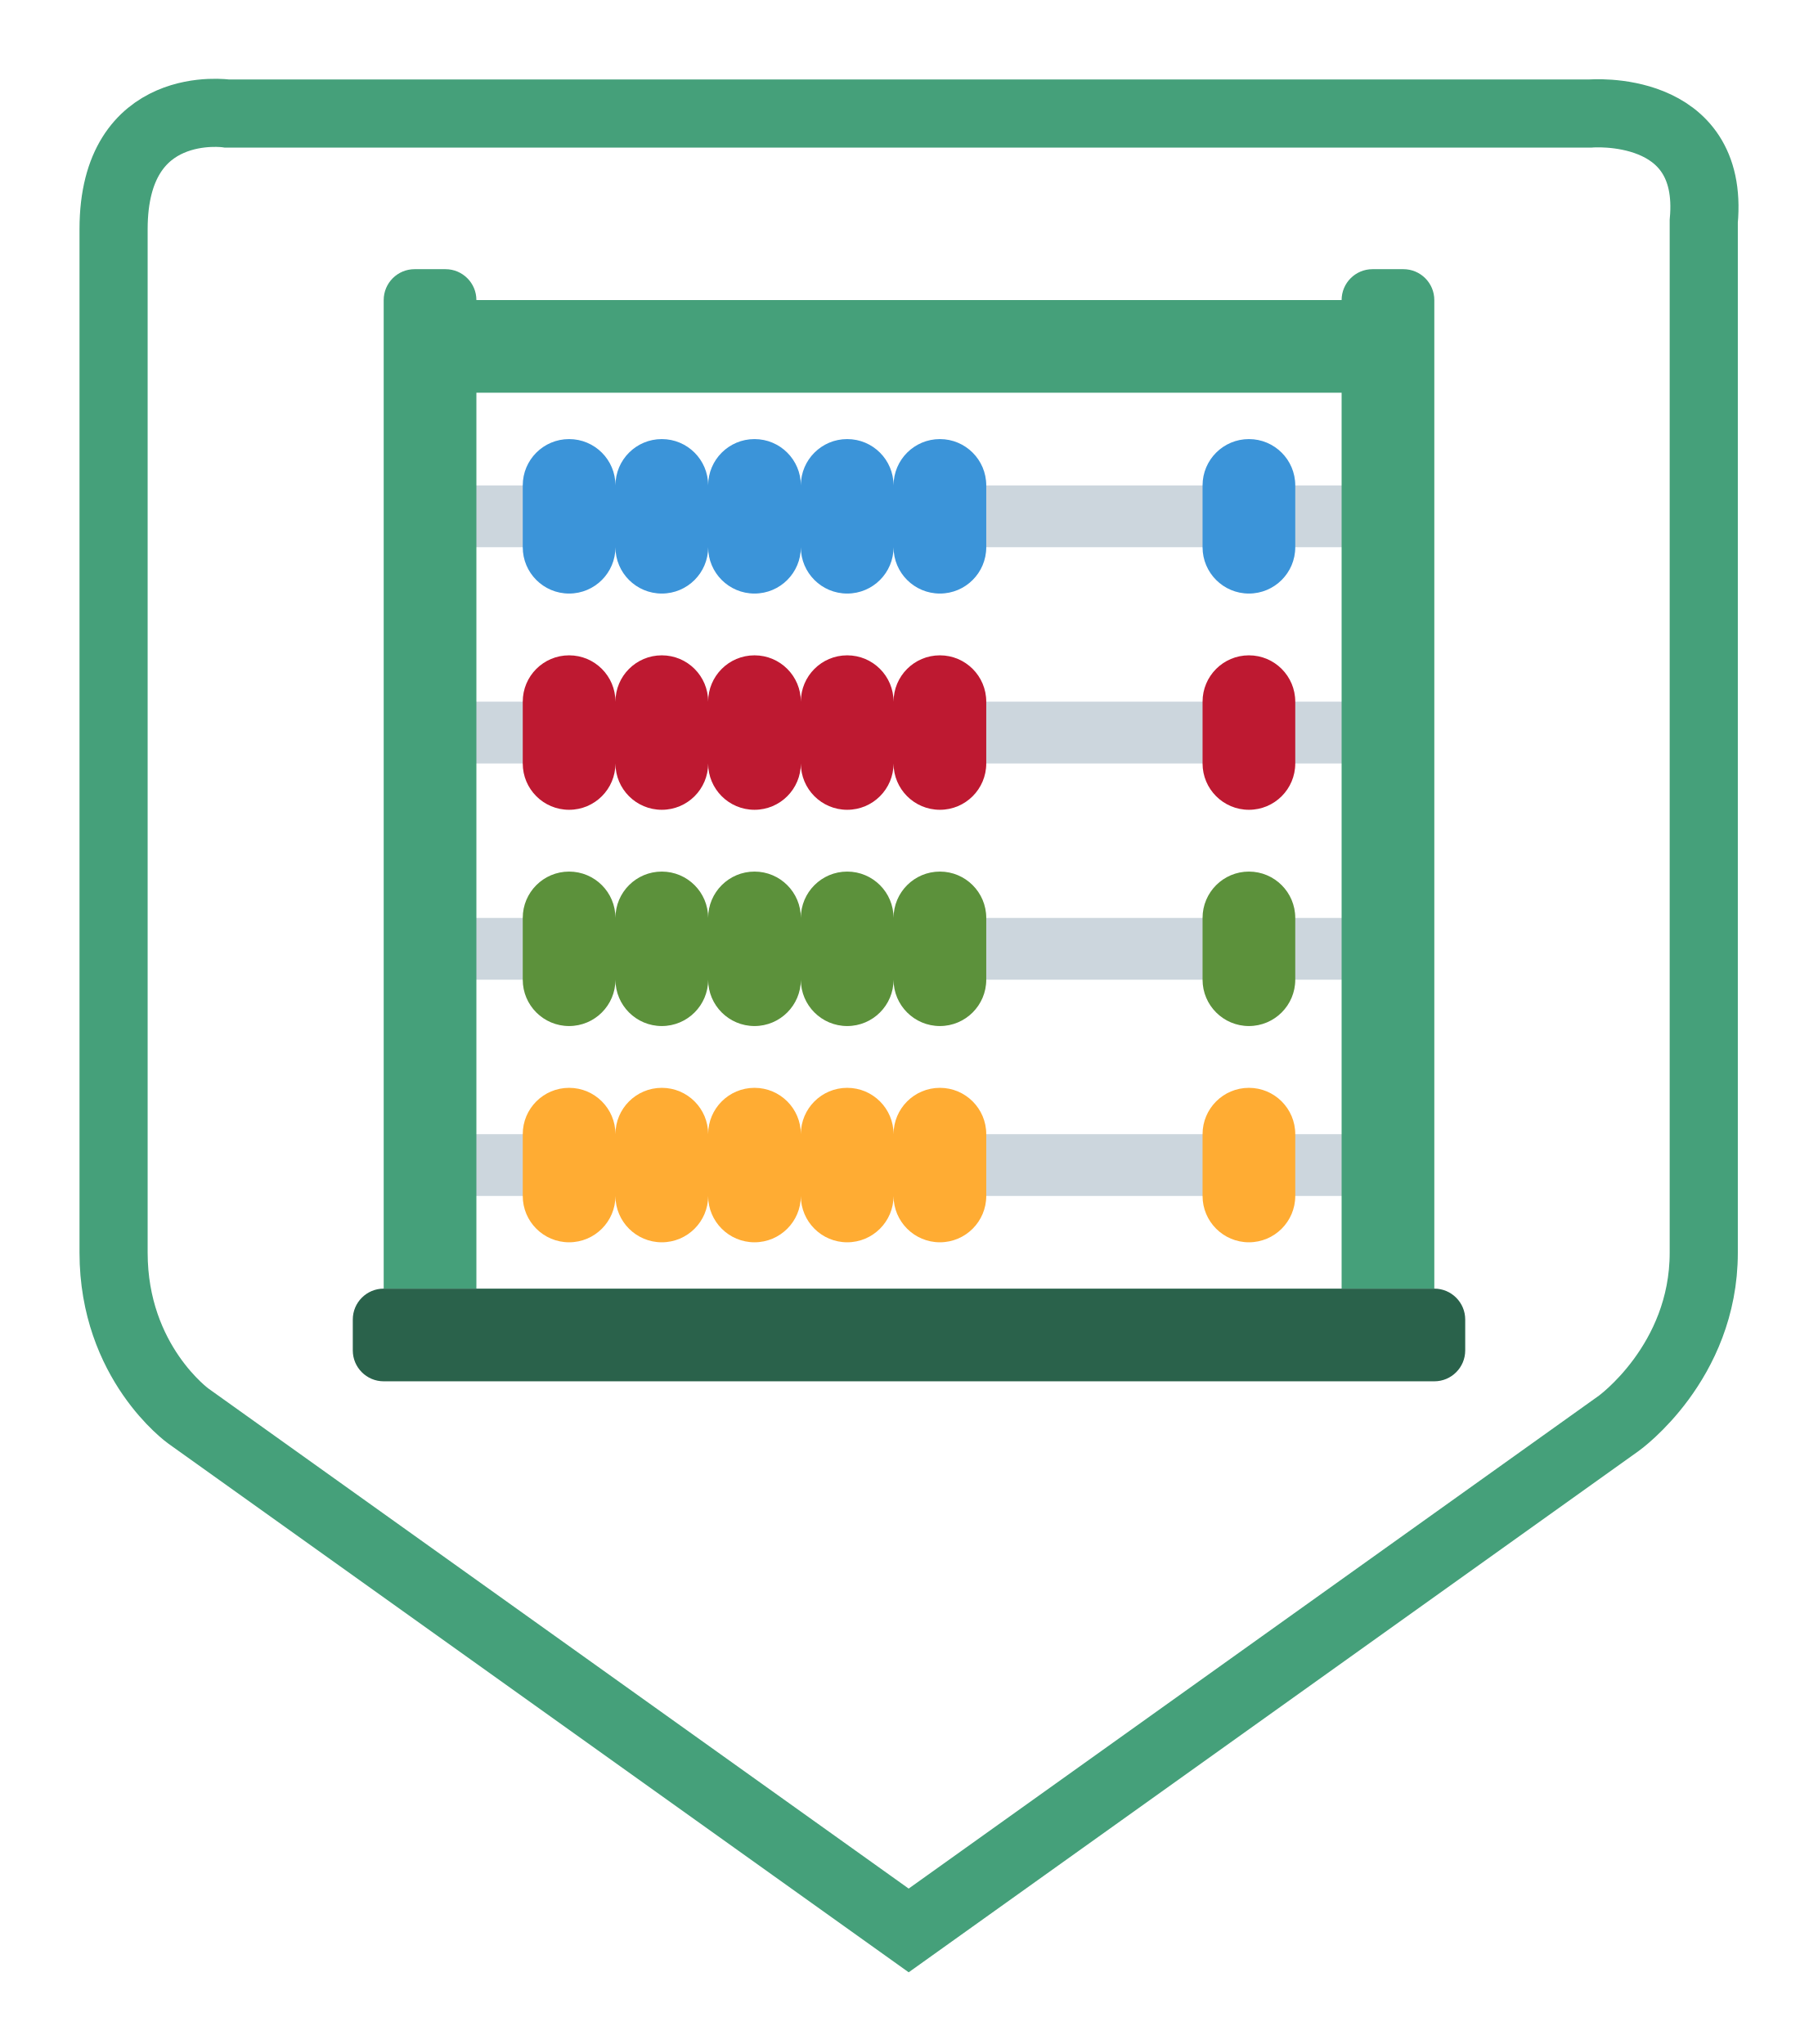
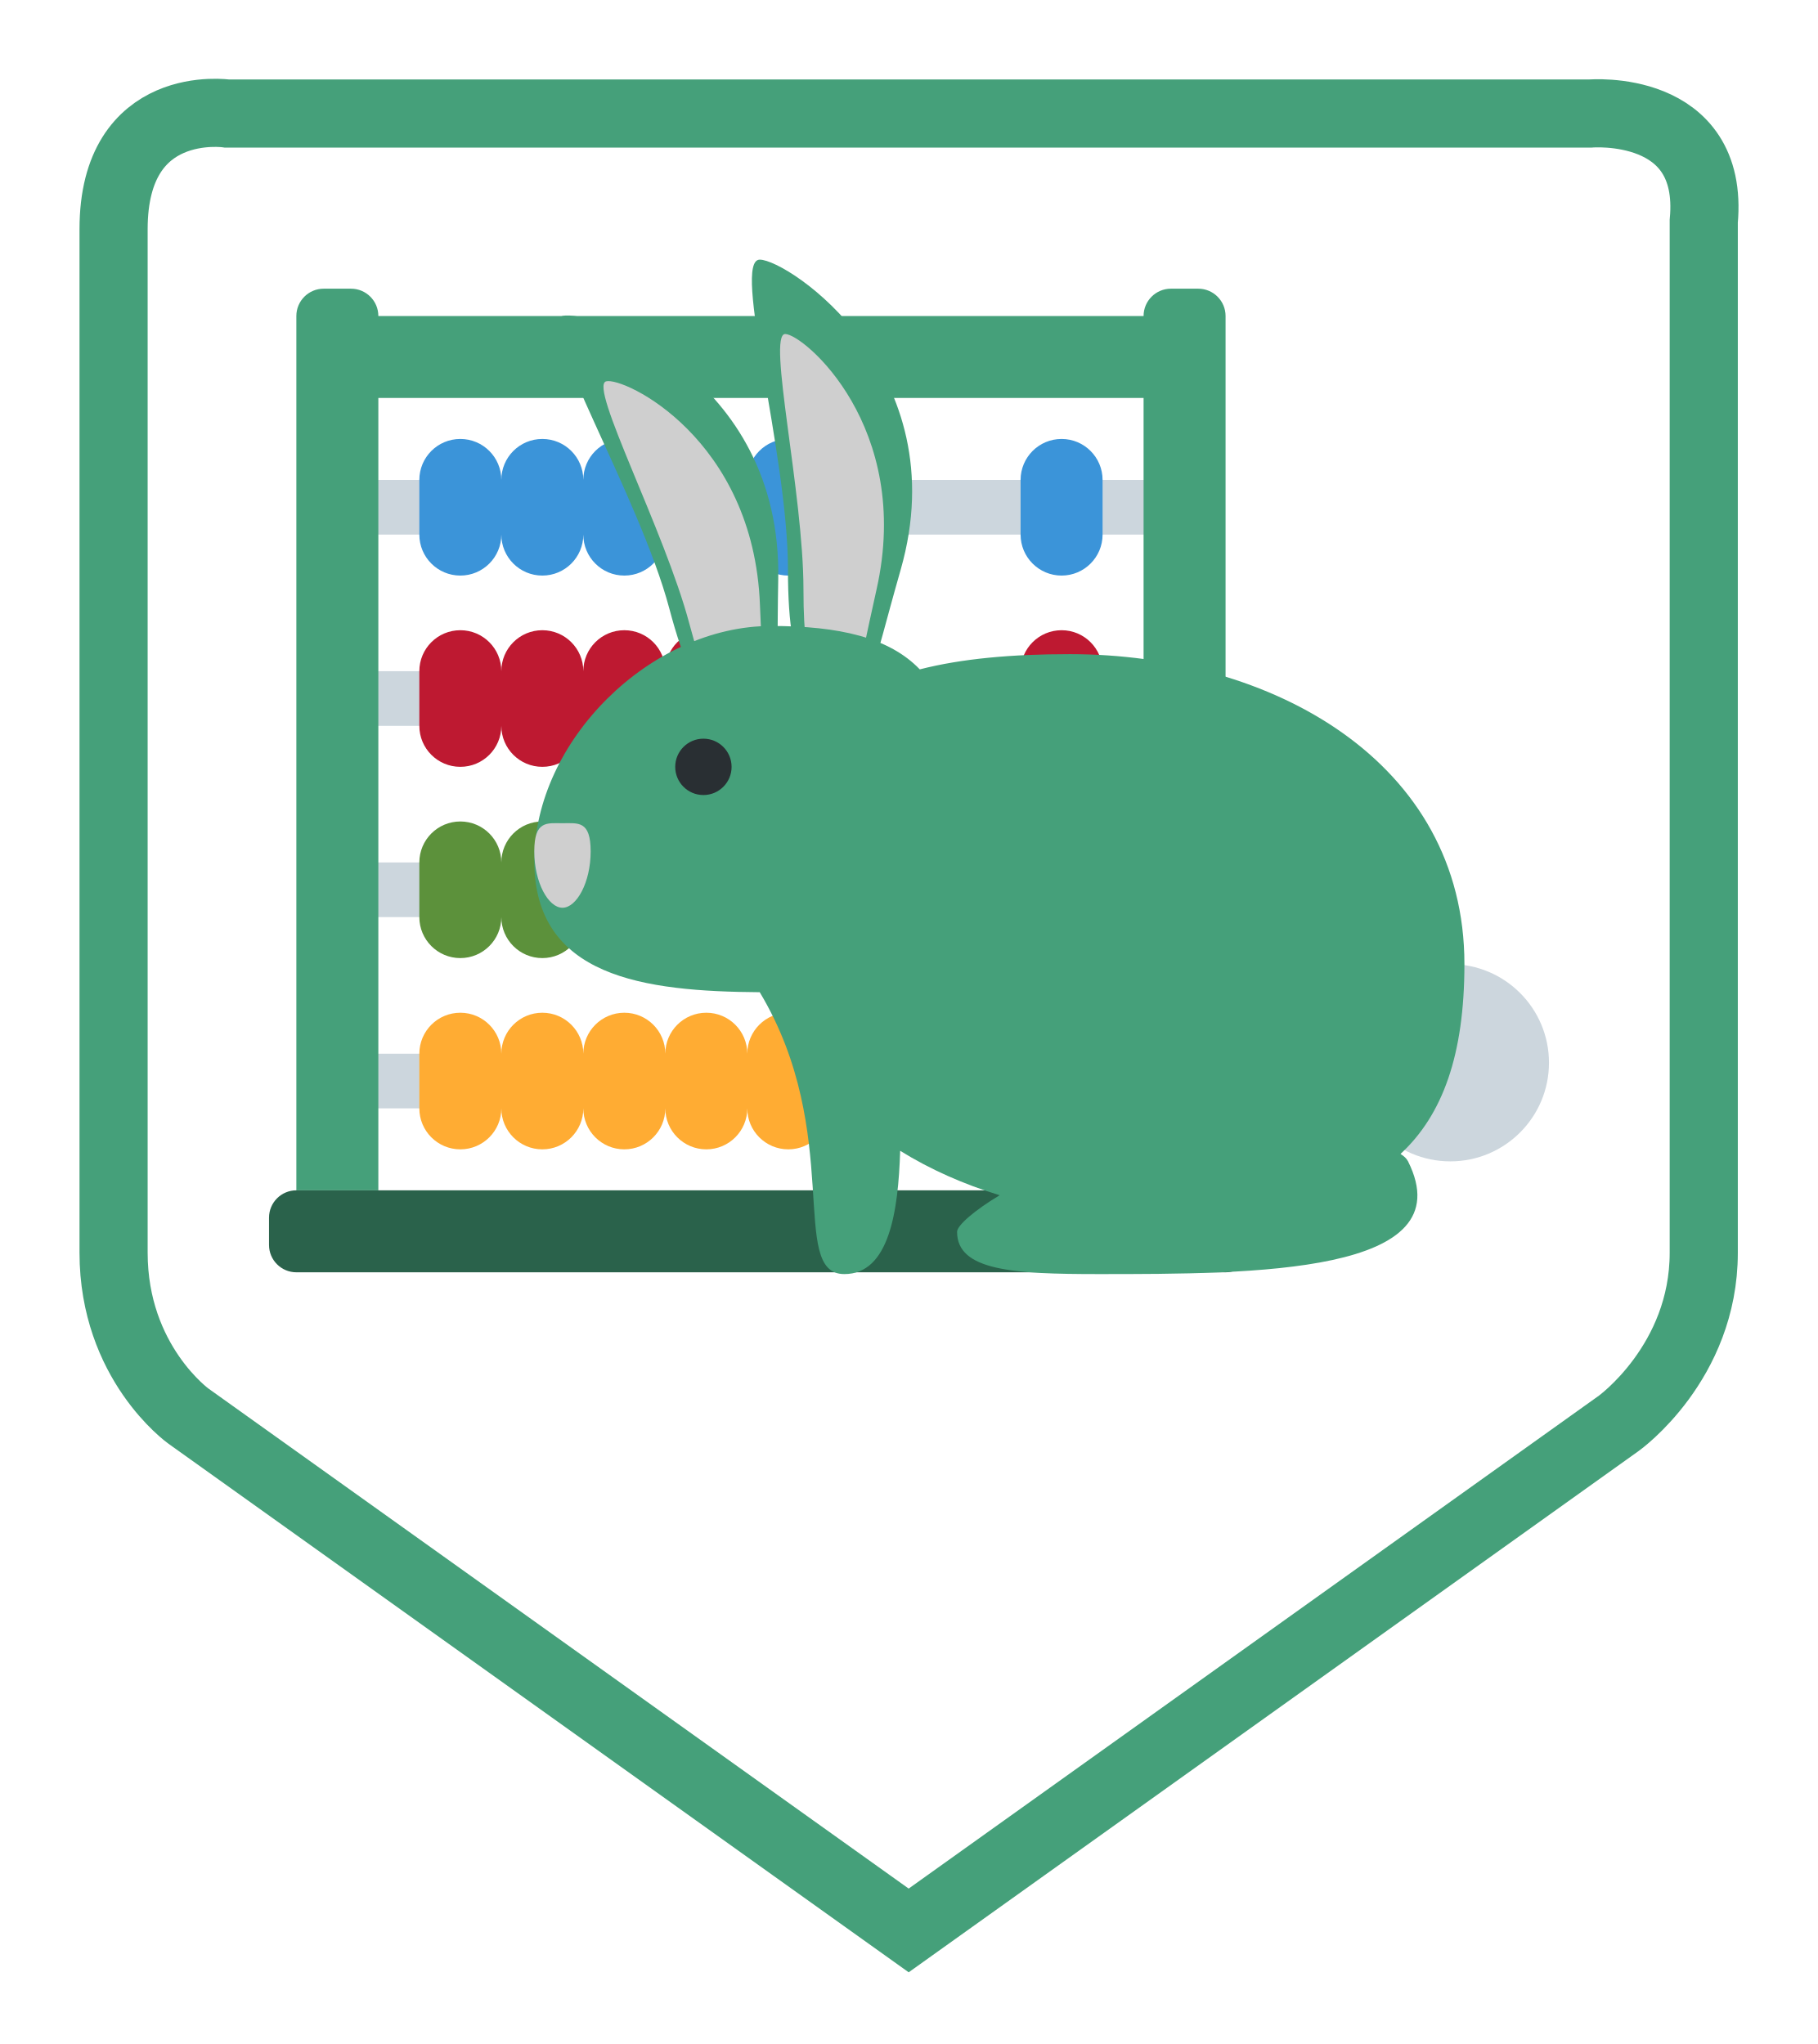
<svg xmlns="http://www.w3.org/2000/svg" width="2000" height="2250" viewBox="0 0 529.167 595.313" version="1.1" id="svg437" xml:space="preserve">
  <defs id="defs434" />
  <g id="layer1">
    <g id="g954" transform="matrix(9.258662,0,0,9.258662,115.0928,88.09358)">
      <path style="opacity:1;fill:none;fill-opacity:1;stroke:#45a07a;stroke-width:2.143;stroke-dasharray:none;stroke-dashoffset:0;stroke-opacity:1" d="M -8.859,-2.305 V 29.89 c 0,3.46 2.354,5.142 2.354,5.142 l 19.033,13.595 3.618,2.584 3.638,-2.599 18.692,-13.352 c 0,0 2.674,-1.91 2.674,-5.367 V -2.556 C 41.494,-6.283 37.579,-5.943 37.579,-5.943 H -5.287 c 0,0 -3.572,-0.534 -3.572,3.637 z" id="path5132" />
-       <g id="g11071" transform="matrix(0.9717857,0,0,0.9717857,-1.335987,-1.04729)">
-         <path fill="#ccd6dd" d="m 3,16 v -2 h 30 v 2 z m 0,7 v -2 h 30 v 2 z m 0,7 v -2 h 30 v 2 z M 3,9 V 7 h 30 v 2 z" id="path11032" />
-         <path fill="#d5ab88" d="M 35,33 V 1 C 35,0.448 34.552,0 34,0 H 33 C 32.448,0 32,0.448 32,1 H 4 C 4,0.448 3.552,0 3,0 H 2 C 1.448,0 1,0.448 1,1 V 33 Z M 4,4 H 32 V 33 H 4 Z" id="path11034" style="fill:#45a07a;fill-opacity:1" />
-         <path fill="#3b94d9" d="M 19,5.5 C 18.171,5.5 17.5,6.171 17.5,7 17.5,6.171 16.829,5.5 16,5.5 15.171,5.5 14.5,6.171 14.5,7 14.5,6.171 13.829,5.5 13,5.5 12.171,5.5 11.5,6.171 11.5,7 11.5,6.171 10.829,5.5 10,5.5 9.171,5.5 8.5,6.171 8.5,7 8.5,6.171 7.829,5.5 7,5.5 6.171,5.5 5.5,6.171 5.5,7 v 2 c 0,0.829 0.671,1.5 1.5,1.5 0.829,0 1.5,-0.671 1.5,-1.5 0,0.829 0.671,1.5 1.5,1.5 0.829,0 1.5,-0.671 1.5,-1.5 0,0.829 0.671,1.5 1.5,1.5 0.829,0 1.5,-0.671 1.5,-1.5 0,0.829 0.671,1.5 1.5,1.5 0.829,0 1.5,-0.671 1.5,-1.5 0,0.829 0.671,1.5 1.5,1.5 0.828,0 1.5,-0.671 1.5,-1.5 V 7 C 20.5,6.171 19.828,5.5 19,5.5 Z" id="path11036" />
-         <path fill="#be1931" d="m 19,12.5 c -0.829,0 -1.5,0.671 -1.5,1.5 0,-0.829 -0.671,-1.5 -1.5,-1.5 -0.829,0 -1.5,0.671 -1.5,1.5 0,-0.829 -0.671,-1.5 -1.5,-1.5 -0.829,0 -1.5,0.671 -1.5,1.5 0,-0.829 -0.671,-1.5 -1.5,-1.5 -0.829,0 -1.5,0.671 -1.5,1.5 0,-0.829 -0.671,-1.5 -1.5,-1.5 -0.829,0 -1.5,0.671 -1.5,1.5 v 2 c 0,0.829 0.671,1.5 1.5,1.5 0.829,0 1.5,-0.671 1.5,-1.5 0,0.829 0.671,1.5 1.5,1.5 0.829,0 1.5,-0.671 1.5,-1.5 0,0.829 0.671,1.5 1.5,1.5 0.829,0 1.5,-0.671 1.5,-1.5 0,0.829 0.671,1.5 1.5,1.5 0.829,0 1.5,-0.671 1.5,-1.5 0,0.829 0.671,1.5 1.5,1.5 0.828,0 1.5,-0.671 1.5,-1.5 v -2 c 0,-0.829 -0.672,-1.5 -1.5,-1.5 z" id="path11038" />
-         <path fill="#5c913b" d="m 19,19.5 c -0.829,0 -1.5,0.672 -1.5,1.5 0,-0.828 -0.671,-1.5 -1.5,-1.5 -0.829,0 -1.5,0.672 -1.5,1.5 0,-0.828 -0.671,-1.5 -1.5,-1.5 -0.829,0 -1.5,0.672 -1.5,1.5 0,-0.828 -0.671,-1.5 -1.5,-1.5 -0.829,0 -1.5,0.672 -1.5,1.5 0,-0.828 -0.671,-1.5 -1.5,-1.5 -0.829,0 -1.5,0.672 -1.5,1.5 v 2 c 0,0.828 0.671,1.5 1.5,1.5 0.829,0 1.5,-0.672 1.5,-1.5 0,0.828 0.671,1.5 1.5,1.5 0.829,0 1.5,-0.672 1.5,-1.5 0,0.828 0.671,1.5 1.5,1.5 0.829,0 1.5,-0.672 1.5,-1.5 0,0.828 0.671,1.5 1.5,1.5 0.829,0 1.5,-0.672 1.5,-1.5 0,0.828 0.671,1.5 1.5,1.5 0.828,0 1.5,-0.672 1.5,-1.5 v -2 c 0,-0.828 -0.672,-1.5 -1.5,-1.5 z" id="path11040" />
-         <path fill="#ffac33" d="m 19,26.5 c -0.829,0 -1.5,0.672 -1.5,1.5 0,-0.828 -0.671,-1.5 -1.5,-1.5 -0.829,0 -1.5,0.672 -1.5,1.5 0,-0.828 -0.671,-1.5 -1.5,-1.5 -0.829,0 -1.5,0.672 -1.5,1.5 0,-0.828 -0.671,-1.5 -1.5,-1.5 -0.829,0 -1.5,0.672 -1.5,1.5 0,-0.828 -0.671,-1.5 -1.5,-1.5 -0.829,0 -1.5,0.672 -1.5,1.5 v 2 c 0,0.828 0.671,1.5 1.5,1.5 0.829,0 1.5,-0.672 1.5,-1.5 0,0.828 0.671,1.5 1.5,1.5 0.829,0 1.5,-0.672 1.5,-1.5 0,0.828 0.671,1.5 1.5,1.5 0.829,0 1.5,-0.672 1.5,-1.5 0,0.828 0.671,1.5 1.5,1.5 0.829,0 1.5,-0.672 1.5,-1.5 0,0.828 0.671,1.5 1.5,1.5 0.828,0 1.5,-0.672 1.5,-1.5 v -2 c 0,-0.828 -0.672,-1.5 -1.5,-1.5 z" id="path11042" />
-         <path fill="#3b94d9" d="M 29,10.5 C 28.172,10.5 27.5,9.829 27.5,9 V 7 c 0,-0.829 0.672,-1.5 1.5,-1.5 0.828,0 1.5,0.671 1.5,1.5 v 2 c 0,0.829 -0.672,1.5 -1.5,1.5 z" id="path11044" />
-         <path fill="#be1931" d="m 29,17.5 c -0.828,0 -1.5,-0.671 -1.5,-1.5 v -2 c 0,-0.829 0.672,-1.5 1.5,-1.5 0.828,0 1.5,0.671 1.5,1.5 v 2 c 0,0.829 -0.672,1.5 -1.5,1.5 z" id="path11046" />
-         <path fill="#5c913b" d="m 29,24.5 c -0.828,0 -1.5,-0.672 -1.5,-1.5 v -2 c 0,-0.828 0.672,-1.5 1.5,-1.5 0.828,0 1.5,0.672 1.5,1.5 v 2 c 0,0.828 -0.672,1.5 -1.5,1.5 z" id="path11048" />
-         <path fill="#ffac33" d="m 29,31.5 c -0.828,0 -1.5,-0.672 -1.5,-1.5 v -2 c 0,-0.828 0.672,-1.5 1.5,-1.5 0.828,0 1.5,0.672 1.5,1.5 v 2 c 0,0.828 -0.672,1.5 -1.5,1.5 z" id="path11050" />
-         <path fill="#bf6952" d="M 35,33 H 1 c -0.552,0 -1,0.448 -1,1 v 1 c 0,0.552 0.448,1 1,1 h 34 c 0.552,0 1,-0.448 1,-1 v -1 c 0,-0.552 -0.448,-1 -1,-1 z" id="path11052" style="fill:#2a624b;fill-opacity:1" />
+       <g id="g2103" transform="translate(1.119606,-7.42998)">
+         <g id="g11071" transform="matrix(0.8594842,0,0,0.8594842,-5.089906,6.996326)">
+           <path fill="#ccd6dd" d="m 3,16 v -2 h 30 v 2 z m 0,7 v -2 h 30 v 2 z m 0,7 v -2 h 30 v 2 z M 3,9 V 7 h 30 v 2 z" id="path11032" />
+           <path fill="#d5ab88" d="M 35,33 V 1 C 35,0.448 34.552,0 34,0 H 33 C 32.448,0 32,0.448 32,1 H 4 C 4,0.448 3.552,0 3,0 H 2 C 1.448,0 1,0.448 1,1 V 33 Z M 4,4 H 32 V 33 H 4 Z" id="path11034" style="fill:#45a07a;fill-opacity:1" />
+           <path fill="#3b94d9" d="M 19,5.5 C 18.171,5.5 17.5,6.171 17.5,7 17.5,6.171 16.829,5.5 16,5.5 15.171,5.5 14.5,6.171 14.5,7 14.5,6.171 13.829,5.5 13,5.5 12.171,5.5 11.5,6.171 11.5,7 11.5,6.171 10.829,5.5 10,5.5 9.171,5.5 8.5,6.171 8.5,7 8.5,6.171 7.829,5.5 7,5.5 6.171,5.5 5.5,6.171 5.5,7 v 2 c 0,0.829 0.671,1.5 1.5,1.5 0.829,0 1.5,-0.671 1.5,-1.5 0,0.829 0.671,1.5 1.5,1.5 0.829,0 1.5,-0.671 1.5,-1.5 0,0.829 0.671,1.5 1.5,1.5 0.829,0 1.5,-0.671 1.5,-1.5 0,0.829 0.671,1.5 1.5,1.5 0.829,0 1.5,-0.671 1.5,-1.5 0,0.829 0.671,1.5 1.5,1.5 0.828,0 1.5,-0.671 1.5,-1.5 V 7 C 20.5,6.171 19.828,5.5 19,5.5 Z" id="path11036" />
+           <path fill="#be1931" d="m 19,12.5 c -0.829,0 -1.5,0.671 -1.5,1.5 0,-0.829 -0.671,-1.5 -1.5,-1.5 -0.829,0 -1.5,0.671 -1.5,1.5 0,-0.829 -0.671,-1.5 -1.5,-1.5 -0.829,0 -1.5,0.671 -1.5,1.5 0,-0.829 -0.671,-1.5 -1.5,-1.5 -0.829,0 -1.5,0.671 -1.5,1.5 0,-0.829 -0.671,-1.5 -1.5,-1.5 -0.829,0 -1.5,0.671 -1.5,1.5 v 2 c 0,0.829 0.671,1.5 1.5,1.5 0.829,0 1.5,-0.671 1.5,-1.5 0,0.829 0.671,1.5 1.5,1.5 0.829,0 1.5,-0.671 1.5,-1.5 0,0.829 0.671,1.5 1.5,1.5 0.829,0 1.5,-0.671 1.5,-1.5 0,0.829 0.671,1.5 1.5,1.5 0.829,0 1.5,-0.671 1.5,-1.5 0,0.829 0.671,1.5 1.5,1.5 0.828,0 1.5,-0.671 1.5,-1.5 v -2 c 0,-0.829 -0.672,-1.5 -1.5,-1.5 z" id="path11038" />
+           <path fill="#5c913b" d="m 19,19.5 c -0.829,0 -1.5,0.672 -1.5,1.5 0,-0.828 -0.671,-1.5 -1.5,-1.5 -0.829,0 -1.5,0.672 -1.5,1.5 0,-0.828 -0.671,-1.5 -1.5,-1.5 -0.829,0 -1.5,0.672 -1.5,1.5 0,-0.828 -0.671,-1.5 -1.5,-1.5 -0.829,0 -1.5,0.672 -1.5,1.5 0,-0.828 -0.671,-1.5 -1.5,-1.5 -0.829,0 -1.5,0.672 -1.5,1.5 v 2 c 0,0.828 0.671,1.5 1.5,1.5 0.829,0 1.5,-0.672 1.5,-1.5 0,0.828 0.671,1.5 1.5,1.5 0.829,0 1.5,-0.672 1.5,-1.5 0,0.828 0.671,1.5 1.5,1.5 0.829,0 1.5,-0.672 1.5,-1.5 0,0.828 0.671,1.5 1.5,1.5 0.829,0 1.5,-0.672 1.5,-1.5 0,0.828 0.671,1.5 1.5,1.5 0.828,0 1.5,-0.672 1.5,-1.5 v -2 c 0,-0.828 -0.672,-1.5 -1.5,-1.5 z" id="path11040" />
+           <path fill="#ffac33" d="m 19,26.5 c -0.829,0 -1.5,0.672 -1.5,1.5 0,-0.828 -0.671,-1.5 -1.5,-1.5 -0.829,0 -1.5,0.672 -1.5,1.5 0,-0.828 -0.671,-1.5 -1.5,-1.5 -0.829,0 -1.5,0.672 -1.5,1.5 0,-0.828 -0.671,-1.5 -1.5,-1.5 -0.829,0 -1.5,0.672 -1.5,1.5 0,-0.828 -0.671,-1.5 -1.5,-1.5 -0.829,0 -1.5,0.672 -1.5,1.5 v 2 c 0,0.828 0.671,1.5 1.5,1.5 0.829,0 1.5,-0.672 1.5,-1.5 0,0.828 0.671,1.5 1.5,1.5 0.829,0 1.5,-0.672 1.5,-1.5 0,0.828 0.671,1.5 1.5,1.5 0.829,0 1.5,-0.672 1.5,-1.5 0,0.828 0.671,1.5 1.5,1.5 0.829,0 1.5,-0.672 1.5,-1.5 0,0.828 0.671,1.5 1.5,1.5 0.828,0 1.5,-0.672 1.5,-1.5 v -2 c 0,-0.828 -0.672,-1.5 -1.5,-1.5 z" id="path11042" />
+           <path fill="#3b94d9" d="M 29,10.5 C 28.172,10.5 27.5,9.829 27.5,9 V 7 c 0,-0.829 0.672,-1.5 1.5,-1.5 0.828,0 1.5,0.671 1.5,1.5 v 2 c 0,0.829 -0.672,1.5 -1.5,1.5 z" id="path11044" />
+           <path fill="#be1931" d="m 29,17.5 c -0.828,0 -1.5,-0.671 -1.5,-1.5 v -2 c 0,-0.829 0.672,-1.5 1.5,-1.5 0.828,0 1.5,0.671 1.5,1.5 v 2 c 0,0.829 -0.672,1.5 -1.5,1.5 z" id="path11046" />
+           <path fill="#5c913b" d="m 29,24.5 c -0.828,0 -1.5,-0.672 -1.5,-1.5 v -2 c 0,-0.828 0.672,-1.5 1.5,-1.5 0.828,0 1.5,0.672 1.5,1.5 v 2 c 0,0.828 -0.672,1.5 -1.5,1.5 z" id="path11048" />
+           <path fill="#ffac33" d="m 29,31.5 c -0.828,0 -1.5,-0.672 -1.5,-1.5 v -2 c 0,-0.828 0.672,-1.5 1.5,-1.5 0.828,0 1.5,0.672 1.5,1.5 v 2 c 0,0.828 -0.672,1.5 -1.5,1.5 z" id="path11050" />
+           <path fill="#bf6952" d="M 35,33 H 1 c -0.552,0 -1,0.448 -1,1 v 1 c 0,0.552 0.448,1 1,1 h 34 c 0.552,0 1,-0.448 1,-1 v -1 c 0,-0.552 -0.448,-1 -1,-1 z" id="path11052" style="fill:#2a624b;fill-opacity:1" />
+         </g>
+         <g id="g866" transform="matrix(0.886411,0,0,0.886411,3.252209,6.082988)">
+           <path fill="#99aab5" d="M 9,11 C 9,6.858 7,0 8,0 c 1,0 7,4 5,11 -1.138,3.983 -0.896,4 -2,4 -1.104,0 -2,0.142 -2,-4 z" id="path836" style="fill:#45a07a;fill-opacity:1" />
+           <path fill="#f4abba" d="M 9.55,11.704 C 9.55,8.29 8.253,2.639 8.902,2.639 c 0.648,0 4.538,3.296 3.241,9.065 C 11.405,14.986 11.562,15 10.846,15 10.13,15 9.55,15.117 9.55,11.704 Z" id="path838" style="fill:#cfcfcf;fill-opacity:1" />
+           <path fill="#99aab5" d="M 4.789,12.375 C 3.726,8.372 0.033,2.256 1,2 1.966,1.743 8.792,4.07 8.655,11.349 8.577,15.491 8.816,15.445 7.748,15.728 6.68,16.011 5.851,16.378 4.789,12.375 Z" id="path840" style="fill:#45a07a;fill-opacity:1" />
+           <path fill="#f4abba" d="M 5.5,12.914 C 4.625,9.615 1.921,4.485 2.548,4.319 3.175,4.152 7.78,6.341 8.006,12.249 8.135,15.61 8.291,15.584 7.599,15.768 6.907,15.951 6.376,16.213 5.5,12.914 Z" id="path842" style="fill:#cfcfcf;fill-opacity:1" />
+           <circle fill="#ccd6dd" cx="32.5" cy="28.5" r="3.5" id="circle844" />
+           <path fill="#99aab5" d="M 30.733,31.736 C 32.227,30.354 33,28.218 33,25 33,17.82 26.18,14 19,14 16.943,14 15.171,14.157 13.677,14.54 12.592,13.41 10.817,13 8.4,13 4.136,13 0,17.069 0,21.333 c 0,4.13 3.88,4.637 7.999,4.664 L 8,26 c 3,5 1,10 3,10 1.588,0 1.914,-2.217 1.981,-4.375 1.068,0.663 2.258,1.191 3.531,1.577 C 15.635,33.726 15,34.271 15,34.5 c 0,1.381 2,1.5 5,1.5 5.522,0 13,0 11,-4 -0.054,-0.107 -0.151,-0.19 -0.267,-0.264 z" id="path846" style="fill:#45a07a;fill-opacity:1" />
+           <circle fill="#292f33" cx="6" cy="18" r="1" id="circle848" />
+           <path fill="#f4abba" d="m 2,21 c 0,1.104 -0.5,2 -1,2 -0.5,0 -1,-0.896 -1,-2 0,-1.104 0.448,-1 1,-1 0.552,0 1,-0.104 1,1 z" id="path850" style="fill:#cfcfcf;fill-opacity:1" />
+         </g>
      </g>
    </g>
  </g>
</svg>
